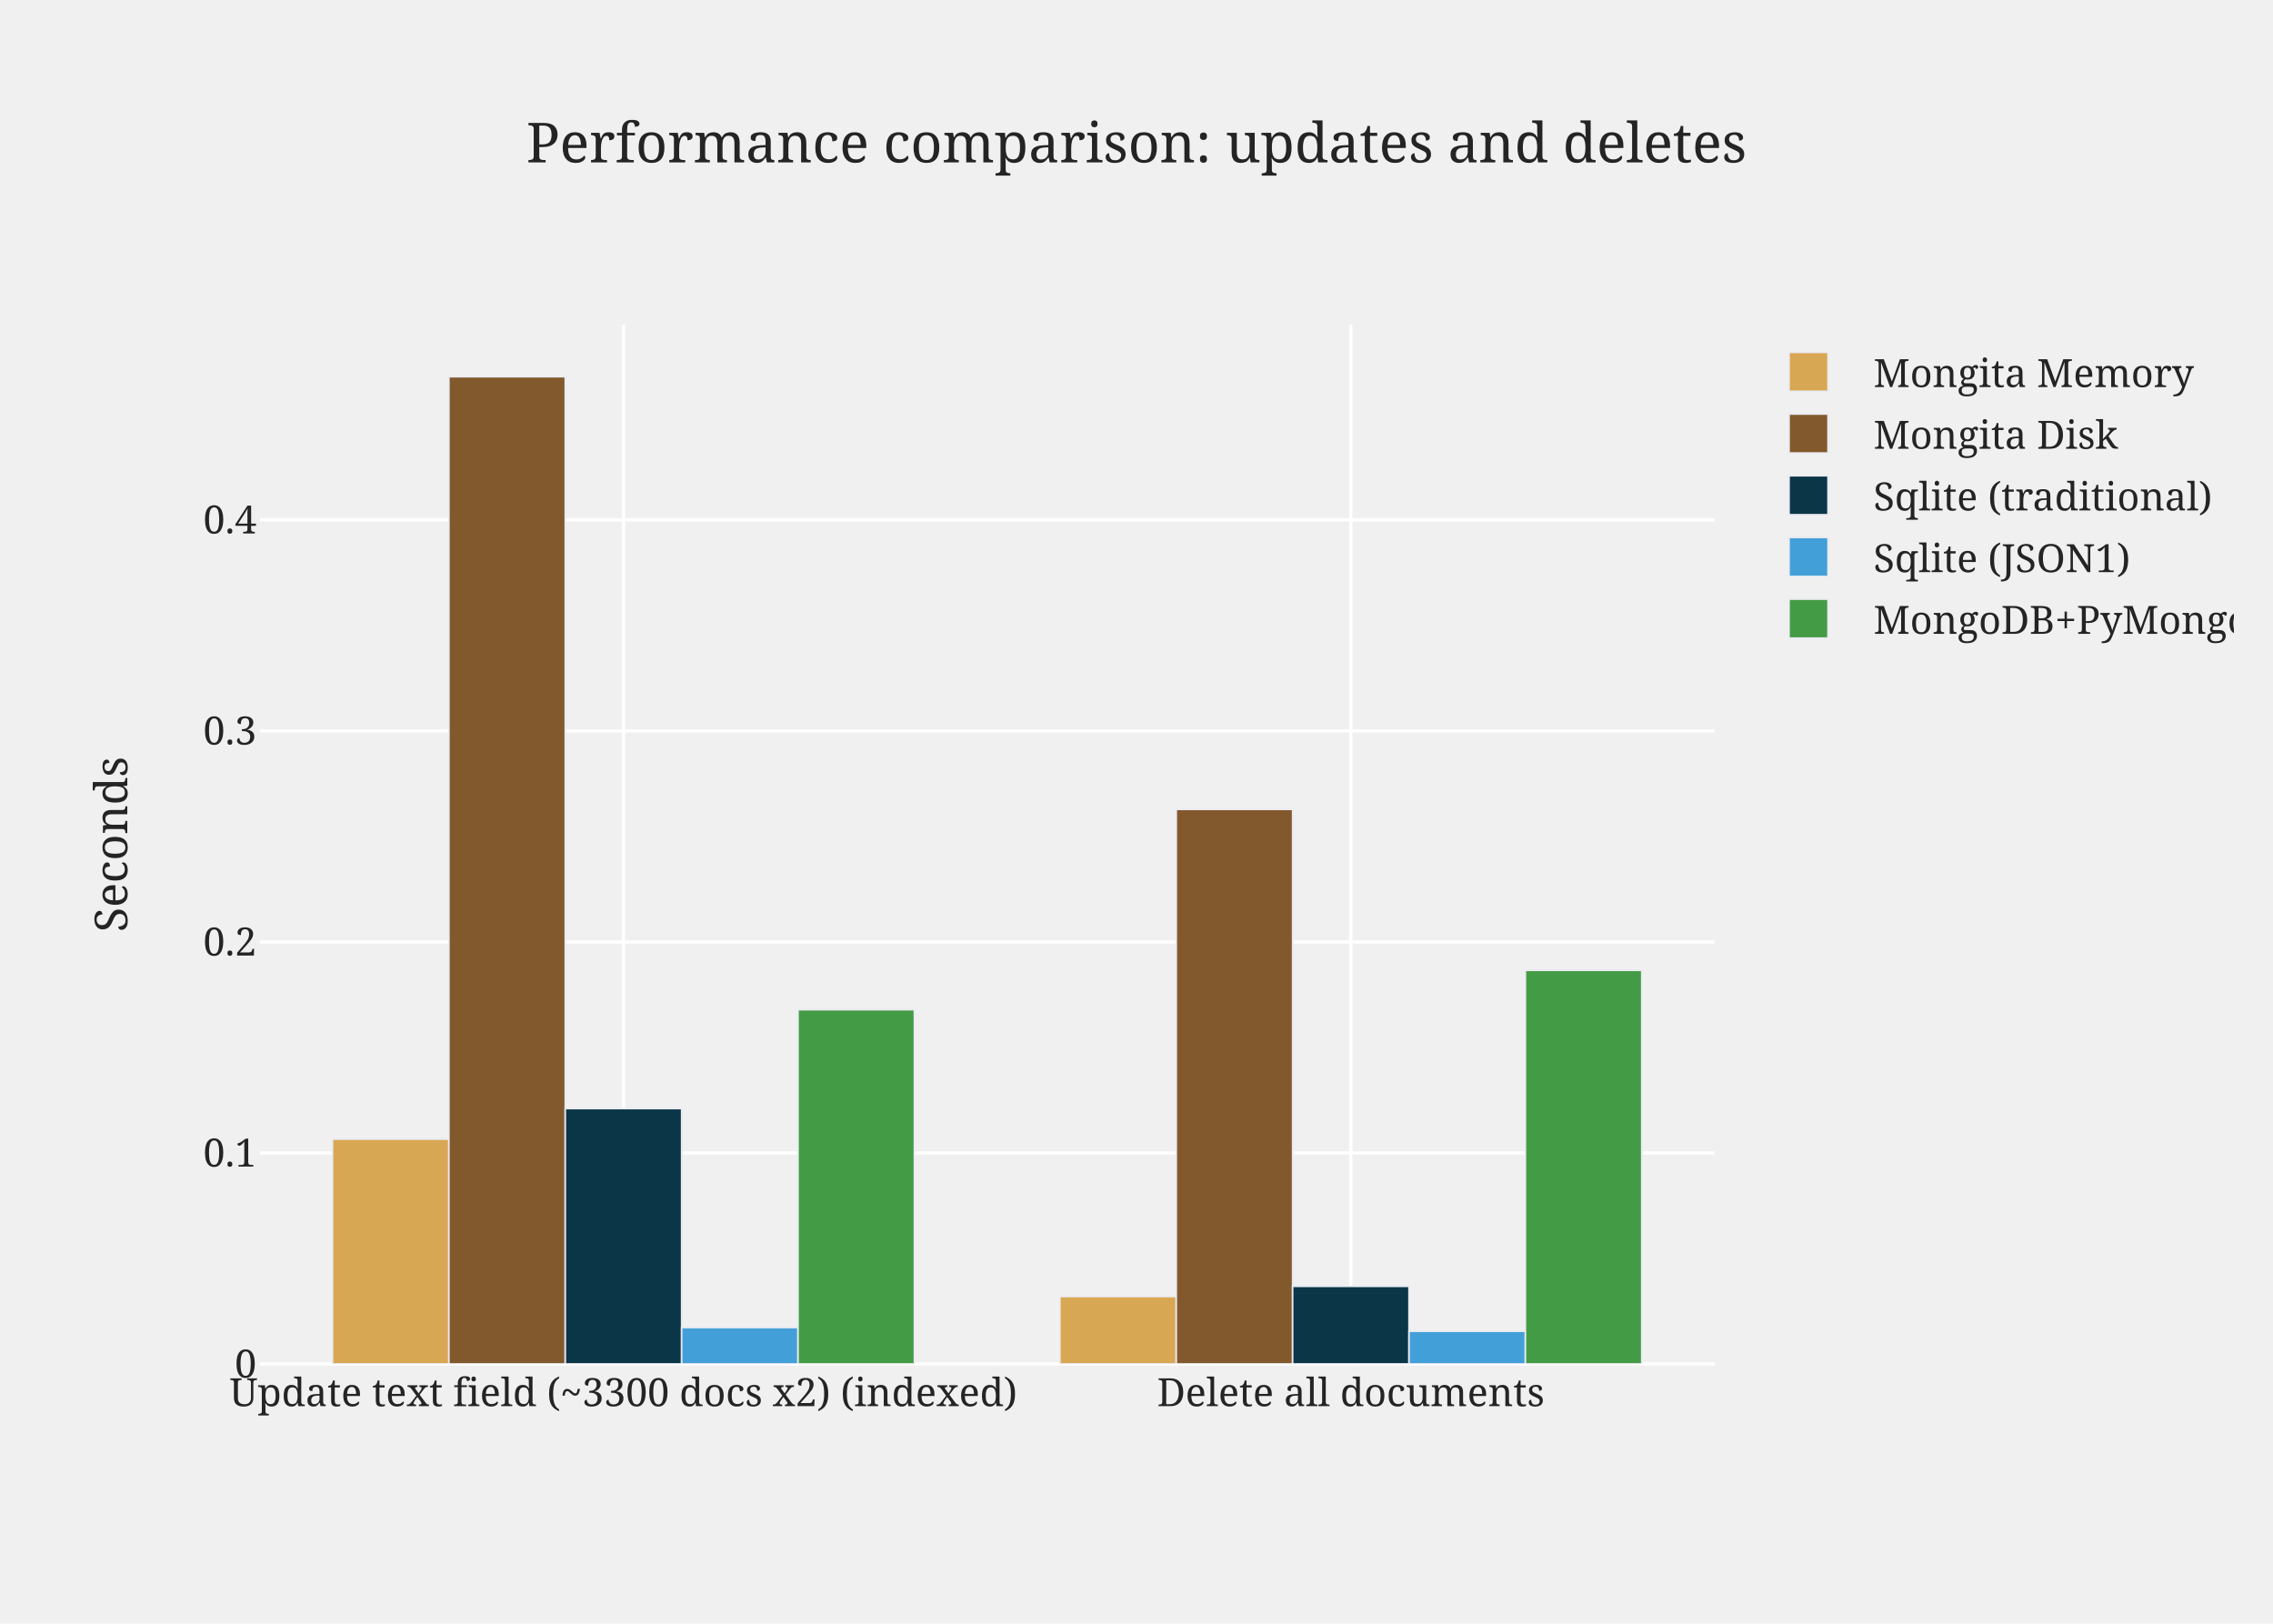
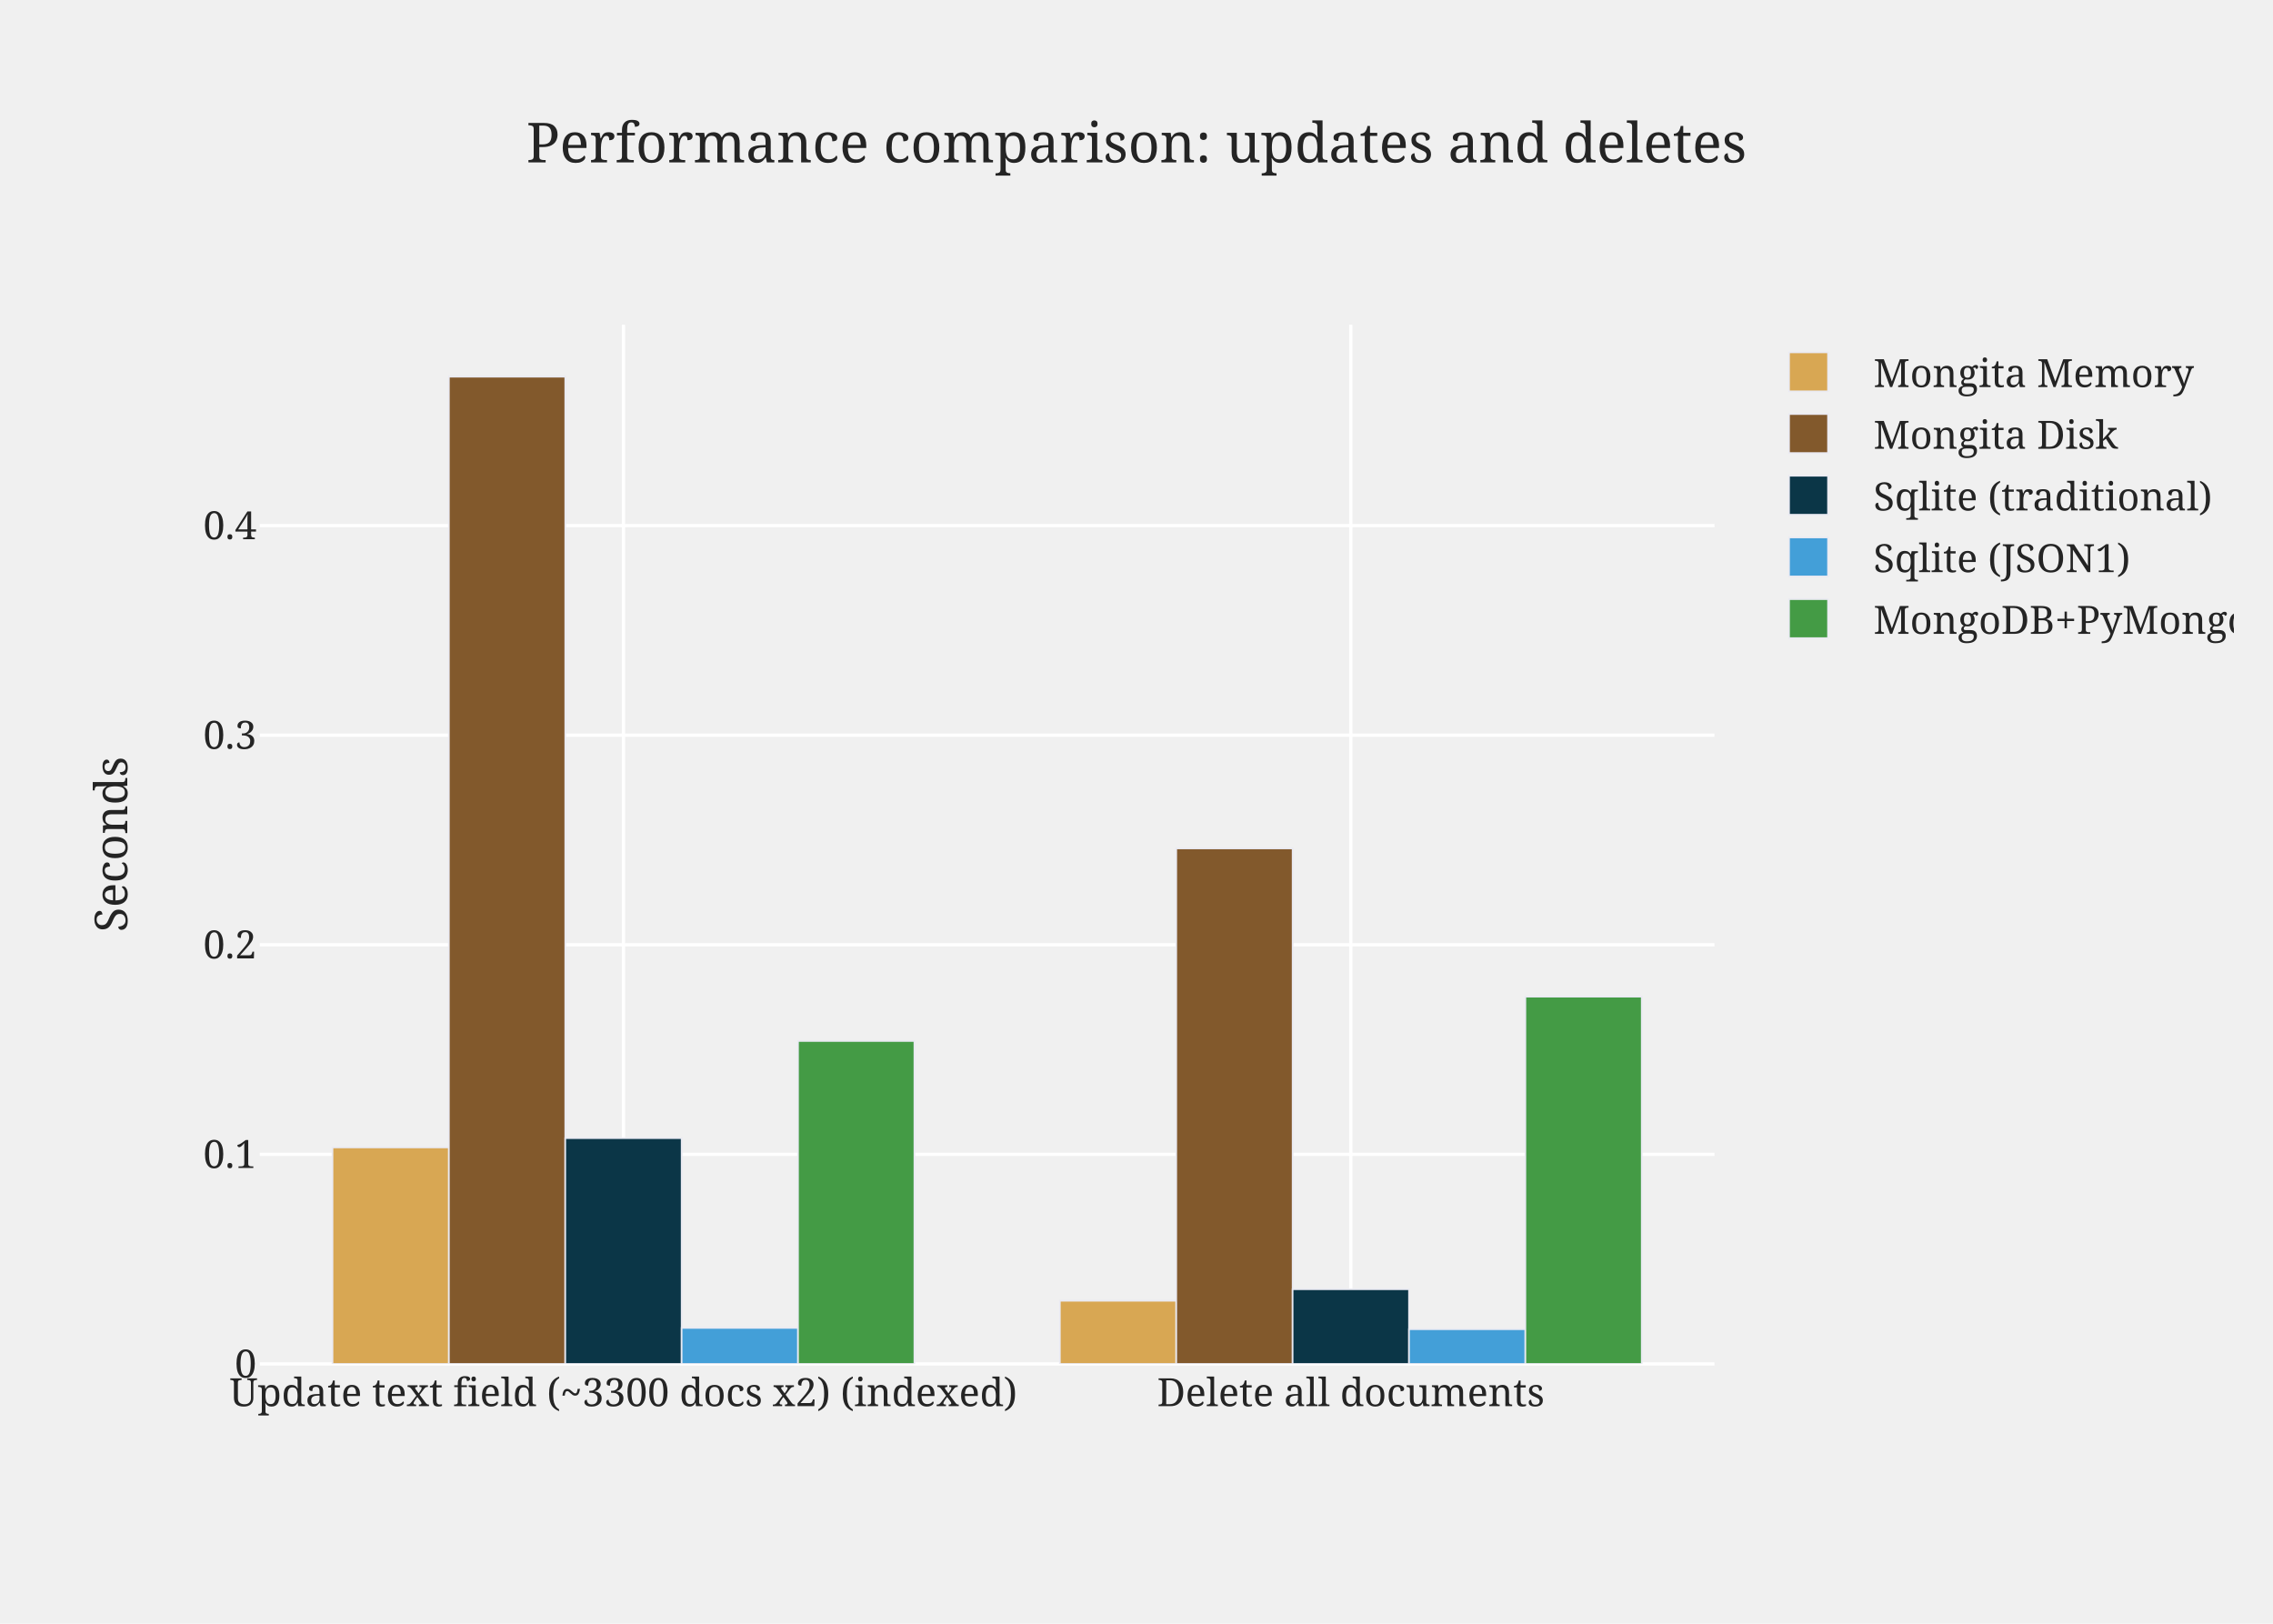
<svg xmlns="http://www.w3.org/2000/svg" class="main-svg" width="700" height="500" style="" viewBox="0 0 700 500">
  <rect x="0" y="0" width="700" height="500" style="fill: rgb(240, 240, 240); fill-opacity: 1;" />
-   <defs id="defs-e6964c">
+   <defs id="defs-d5728e">
    <g class="clips">
-       <clipPath id="clipe6964cxyplot" class="plotclip">
+       <clipPath id="clipd5728exyplot" class="plotclip">
        <rect width="448" height="320" />
      </clipPath>
-       <clipPath class="axesclip" id="clipe6964cx">
+       <clipPath class="axesclip" id="clipd5728ex">
        <rect x="80" y="0" width="448" height="500" />
      </clipPath>
-       <clipPath class="axesclip" id="clipe6964cy">
+       <clipPath class="axesclip" id="clipd5728ey">
        <rect x="0" y="100" width="700" height="320" />
      </clipPath>
-       <clipPath class="axesclip" id="clipe6964cxy">
+       <clipPath class="axesclip" id="clipd5728exy">
        <rect x="80" y="100" width="448" height="320" />
      </clipPath>
    </g>
    <g class="gradients" />
  </defs>
  <g class="bglayer" />
  <g class="layer-below">
    <g class="imagelayer" />
    <g class="shapelayer" />
  </g>
  <g class="cartesianlayer">
    <g class="subplot xy">
      <g class="layer-subplot">
        <g class="shapelayer" />
        <g class="imagelayer" />
      </g>
      <g class="gridlayer">
        <g class="x">
          <path class="xgrid crisp" transform="translate(192,0)" d="M0,100v320" style="stroke: rgb(255, 255, 255); stroke-opacity: 1; stroke-width: 1px;" />
          <path class="xgrid crisp" transform="translate(416,0)" d="M0,100v320" style="stroke: rgb(255, 255, 255); stroke-opacity: 1; stroke-width: 1px;" />
        </g>
        <g class="y">
-           <path class="ygrid crisp" transform="translate(0,355.02)" d="M80,0h448" style="stroke: rgb(255, 255, 255); stroke-opacity: 1; stroke-width: 1px;" />
-           <path class="ygrid crisp" transform="translate(0,290.04)" d="M80,0h448" style="stroke: rgb(255, 255, 255); stroke-opacity: 1; stroke-width: 1px;" />
-           <path class="ygrid crisp" transform="translate(0,225.06)" d="M80,0h448" style="stroke: rgb(255, 255, 255); stroke-opacity: 1; stroke-width: 1px;" />
-           <path class="ygrid crisp" transform="translate(0,160.07)" d="M80,0h448" style="stroke: rgb(255, 255, 255); stroke-opacity: 1; stroke-width: 1px;" />
+           <path class="ygrid crisp" transform="translate(0,355.46)" d="M80,0h448" style="stroke: rgb(255, 255, 255); stroke-opacity: 1; stroke-width: 1px;" />
+           <path class="ygrid crisp" transform="translate(0,290.93)" d="M80,0h448" style="stroke: rgb(255, 255, 255); stroke-opacity: 1; stroke-width: 1px;" />
+           <path class="ygrid crisp" transform="translate(0,226.39)" d="M80,0h448" style="stroke: rgb(255, 255, 255); stroke-opacity: 1; stroke-width: 1px;" />
+           <path class="ygrid crisp" transform="translate(0,161.85)" d="M80,0h448" style="stroke: rgb(255, 255, 255); stroke-opacity: 1; stroke-width: 1px;" />
        </g>
      </g>
      <g class="zerolinelayer">
        <path class="yzl zl crisp" transform="translate(0,420)" d="M80,0h448" style="stroke: rgb(255, 255, 255); stroke-opacity: 1; stroke-width: 1px;" />
      </g>
      <path class="xlines-below" />
      <path class="ylines-below" />
      <g class="overlines-below" />
      <g class="xaxislayer-below" />
      <g class="yaxislayer-below" />
      <g class="overaxes-below" />
-       <g class="plot" transform="translate(80,100)" clip-path="url('#clipe6964cxyplot')">
+       <g class="plot" transform="translate(80,100)" clip-path="url('#clipd5728exyplot')">
        <g class="barlayer mlayer">
          <g class="trace bars" style="opacity: 1;">
            <g class="points">
              <g class="point">
-                 <path d="M22.4,320V250.78H58.24V320Z" style="vector-effect: non-scaling-stroke; opacity: 1; stroke-width: 0.5px; fill: rgb(216, 167, 83); fill-opacity: 1; stroke: rgb(234, 234, 242); stroke-opacity: 1;" />
-               </g>
-               <g class="point">
-                 <path d="M246.4,320V299.25H282.24V320Z" style="vector-effect: non-scaling-stroke; opacity: 1; stroke-width: 0.5px; fill: rgb(216, 167, 83); fill-opacity: 1; stroke: rgb(234, 234, 242); stroke-opacity: 1;" />
+                 <path d="M22.4,320V253.33H58.24V320Z" style="vector-effect: non-scaling-stroke; opacity: 1; stroke-width: 0.5px; fill: rgb(216, 167, 83); fill-opacity: 1; stroke: rgb(234, 234, 242); stroke-opacity: 1;" />
+               </g>
+               <g class="point">
+                 <path d="M246.4,320V300.55H282.24V320Z" style="vector-effect: non-scaling-stroke; opacity: 1; stroke-width: 0.5px; fill: rgb(216, 167, 83); fill-opacity: 1; stroke: rgb(234, 234, 242); stroke-opacity: 1;" />
              </g>
            </g>
          </g>
          <g class="trace bars" style="opacity: 1;">
            <g class="points">
              <g class="point">
                <path d="M58.24,320V16H94.08V320Z" style="vector-effect: non-scaling-stroke; opacity: 1; stroke-width: 0.5px; fill: rgb(130, 89, 44); fill-opacity: 1; stroke: rgb(234, 234, 242); stroke-opacity: 1;" />
              </g>
              <g class="point">
-                 <path d="M282.24,320V149.23H318.08V320Z" style="vector-effect: non-scaling-stroke; opacity: 1; stroke-width: 0.5px; fill: rgb(130, 89, 44); fill-opacity: 1; stroke: rgb(234, 234, 242); stroke-opacity: 1;" />
-               </g>
-             </g>
-           </g>
-           <g class="trace bars" style="opacity: 1;">
-             <g class="points">
-               <g class="point">
-                 <path d="M94.08,320V241.36H129.92V320Z" style="vector-effect: non-scaling-stroke; opacity: 1; stroke-width: 0.5px; fill: rgb(11, 54, 71); fill-opacity: 1; stroke: rgb(234, 234, 242); stroke-opacity: 1;" />
-               </g>
-               <g class="point">
-                 <path d="M318.08,320V296.1H353.92V320Z" style="vector-effect: non-scaling-stroke; opacity: 1; stroke-width: 0.5px; fill: rgb(11, 54, 71); fill-opacity: 1; stroke: rgb(234, 234, 242); stroke-opacity: 1;" />
-               </g>
-             </g>
-           </g>
-           <g class="trace bars" style="opacity: 1;">
-             <g class="points">
-               <g class="point">
-                 <path d="M129.92,320V308.8H165.76V320Z" style="vector-effect: non-scaling-stroke; opacity: 1; stroke-width: 0.5px; fill: rgb(67, 159, 216); fill-opacity: 1; stroke: rgb(234, 234, 242); stroke-opacity: 1;" />
-               </g>
-               <g class="point">
-                 <path d="M353.92,320V309.94H389.76V320Z" style="vector-effect: non-scaling-stroke; opacity: 1; stroke-width: 0.5px; fill: rgb(67, 159, 216); fill-opacity: 1; stroke: rgb(234, 234, 242); stroke-opacity: 1;" />
-               </g>
-             </g>
-           </g>
-           <g class="trace bars" style="opacity: 1;">
-             <g class="points">
-               <g class="point">
-                 <path d="M165.76,320V210.92H201.6V320Z" style="vector-effect: non-scaling-stroke; opacity: 1; stroke-width: 0.5px; fill: rgb(68, 155, 69); fill-opacity: 1; stroke: rgb(234, 234, 242); stroke-opacity: 1;" />
-               </g>
-               <g class="point">
-                 <path d="M389.76,320V198.8H425.6V320Z" style="vector-effect: non-scaling-stroke; opacity: 1; stroke-width: 0.5px; fill: rgb(68, 155, 69); fill-opacity: 1; stroke: rgb(234, 234, 242); stroke-opacity: 1;" />
+                 <path d="M282.24,320V161.26H318.08V320Z" style="vector-effect: non-scaling-stroke; opacity: 1; stroke-width: 0.5px; fill: rgb(130, 89, 44); fill-opacity: 1; stroke: rgb(234, 234, 242); stroke-opacity: 1;" />
+               </g>
+             </g>
+           </g>
+           <g class="trace bars" style="opacity: 1;">
+             <g class="points">
+               <g class="point">
+                 <path d="M94.08,320V250.47H129.92V320Z" style="vector-effect: non-scaling-stroke; opacity: 1; stroke-width: 0.5px; fill: rgb(11, 54, 71); fill-opacity: 1; stroke: rgb(234, 234, 242); stroke-opacity: 1;" />
+               </g>
+               <g class="point">
+                 <path d="M318.08,320V297H353.92V320Z" style="vector-effect: non-scaling-stroke; opacity: 1; stroke-width: 0.5px; fill: rgb(11, 54, 71); fill-opacity: 1; stroke: rgb(234, 234, 242); stroke-opacity: 1;" />
+               </g>
+             </g>
+           </g>
+           <g class="trace bars" style="opacity: 1;">
+             <g class="points">
+               <g class="point">
+                 <path d="M129.92,320V308.91H165.76V320Z" style="vector-effect: non-scaling-stroke; opacity: 1; stroke-width: 0.5px; fill: rgb(67, 159, 216); fill-opacity: 1; stroke: rgb(234, 234, 242); stroke-opacity: 1;" />
+               </g>
+               <g class="point">
+                 <path d="M353.92,320V309.31H389.76V320Z" style="vector-effect: non-scaling-stroke; opacity: 1; stroke-width: 0.5px; fill: rgb(67, 159, 216); fill-opacity: 1; stroke: rgb(234, 234, 242); stroke-opacity: 1;" />
+               </g>
+             </g>
+           </g>
+           <g class="trace bars" style="opacity: 1;">
+             <g class="points">
+               <g class="point">
+                 <path d="M165.76,320V220.56H201.6V320Z" style="vector-effect: non-scaling-stroke; opacity: 1; stroke-width: 0.5px; fill: rgb(68, 155, 69); fill-opacity: 1; stroke: rgb(234, 234, 242); stroke-opacity: 1;" />
+               </g>
+               <g class="point">
+                 <path d="M389.76,320V206.91H425.6V320Z" style="vector-effect: non-scaling-stroke; opacity: 1; stroke-width: 0.5px; fill: rgb(68, 155, 69); fill-opacity: 1; stroke: rgb(234, 234, 242); stroke-opacity: 1;" />
              </g>
            </g>
          </g>
        </g>
      </g>
      <g class="overplot" />
      <path class="xlines-above crisp" d="M0,0" style="fill: none;" />
      <path class="ylines-above crisp" d="M0,0" style="fill: none;" />
      <g class="overlines-above" />
      <g class="xaxislayer-above">
        <g class="xtick">
          <text text-anchor="middle" x="0" y="433" transform="translate(192,0)" style="font-family: Garamond; font-size: 12px; fill: rgb(36, 36, 36); fill-opacity: 1; white-space: pre;">Update text field (~3300 docs x2) (indexed)</text>
        </g>
        <g class="xtick">
          <text text-anchor="middle" x="0" y="433" transform="translate(416,0)" style="font-family: Garamond; font-size: 12px; fill: rgb(36, 36, 36); fill-opacity: 1; white-space: pre;">Delete all documents</text>
        </g>
      </g>
      <g class="yaxislayer-above">
        <g class="ytick">
          <text text-anchor="end" x="79" y="4.2" transform="translate(0,420)" style="font-family: Garamond; font-size: 12px; fill: rgb(36, 36, 36); fill-opacity: 1; white-space: pre;">0</text>
        </g>
        <g class="ytick">
-           <text text-anchor="end" x="79" y="4.2" transform="translate(0,355.02)" style="font-family: Garamond; font-size: 12px; fill: rgb(36, 36, 36); fill-opacity: 1; white-space: pre;">0.1</text>
-         </g>
-         <g class="ytick">
-           <text text-anchor="end" x="79" y="4.2" transform="translate(0,290.04)" style="font-family: Garamond; font-size: 12px; fill: rgb(36, 36, 36); fill-opacity: 1; white-space: pre;">0.2</text>
-         </g>
-         <g class="ytick">
-           <text text-anchor="end" x="79" y="4.2" transform="translate(0,225.06)" style="font-family: Garamond; font-size: 12px; fill: rgb(36, 36, 36); fill-opacity: 1; white-space: pre;">0.3</text>
-         </g>
-         <g class="ytick">
-           <text text-anchor="end" x="79" y="4.2" transform="translate(0,160.07)" style="font-family: Garamond; font-size: 12px; fill: rgb(36, 36, 36); fill-opacity: 1; white-space: pre;">0.4</text>
+           <text text-anchor="end" x="79" y="4.2" transform="translate(0,355.46)" style="font-family: Garamond; font-size: 12px; fill: rgb(36, 36, 36); fill-opacity: 1; white-space: pre;">0.1</text>
+         </g>
+         <g class="ytick">
+           <text text-anchor="end" x="79" y="4.2" transform="translate(0,290.93)" style="font-family: Garamond; font-size: 12px; fill: rgb(36, 36, 36); fill-opacity: 1; white-space: pre;">0.2</text>
+         </g>
+         <g class="ytick">
+           <text text-anchor="end" x="79" y="4.2" transform="translate(0,226.39)" style="font-family: Garamond; font-size: 12px; fill: rgb(36, 36, 36); fill-opacity: 1; white-space: pre;">0.3</text>
+         </g>
+         <g class="ytick">
+           <text text-anchor="end" x="79" y="4.2" transform="translate(0,161.85)" style="font-family: Garamond; font-size: 12px; fill: rgb(36, 36, 36); fill-opacity: 1; white-space: pre;">0.4</text>
        </g>
      </g>
      <g class="overaxes-above" />
    </g>
  </g>
  <g class="polarlayer" />
  <g class="ternarylayer" />
  <g class="geolayer" />
  <g class="funnelarealayer" />
  <g class="pielayer" />
  <g class="treemaplayer" />
  <g class="sunburstlayer" />
  <g class="glimages" />
-   <defs id="topdefs-e6964c">
+   <defs id="topdefs-d5728e">
    <g class="clips" />
-     <clipPath id="legende6964c">
+     <clipPath id="legendd5728e">
      <rect width="151" height="105" x="0" y="0" />
    </clipPath>
  </defs>
  <g class="layer-above">
    <g class="imagelayer" />
    <g class="shapelayer" />
  </g>
  <g class="infolayer">
    <g class="legend" pointer-events="all" transform="translate(536.96,100)">
      <rect class="bg" shape-rendering="crispEdges" width="151" height="105" x="0" y="0" style="stroke: rgb(68, 68, 68); stroke-opacity: 1; fill: rgb(240, 240, 240); fill-opacity: 1; stroke-width: 0px;" />
-       <g class="scrollbox" transform="" clip-path="url('#legende6964c')">
+       <g class="scrollbox" transform="" clip-path="url('#legendd5728e')">
        <g class="groups">
          <g class="traces" transform="translate(0,14.5)" style="opacity: 1;">
            <text class="legendtext" text-anchor="start" x="40" y="4.68" style="font-family: Garamond; font-size: 12px; fill: rgb(36, 36, 36); fill-opacity: 1; white-space: pre;">Mongita Memory</text>
            <g class="layers" style="opacity: 1;">
              <g class="legendfill" />
              <g class="legendlines" />
              <g class="legendsymbols">
                <g class="legendpoints">
                  <path class="legendundefined" d="M6,6H-6V-6H6Z" transform="translate(20,0)" style="stroke-width: 0.5px; fill: rgb(216, 167, 83); fill-opacity: 1; stroke: rgb(234, 234, 242); stroke-opacity: 1;" />
                </g>
              </g>
            </g>
            <rect class="legendtoggle" x="0" y="-9.5" width="145.453" height="19" style="fill: rgb(0, 0, 0); fill-opacity: 0;" />
          </g>
          <g class="traces" transform="translate(0,33.5)" style="opacity: 1;">
            <text class="legendtext" text-anchor="start" x="40" y="4.68" style="font-family: Garamond; font-size: 12px; fill: rgb(36, 36, 36); fill-opacity: 1; white-space: pre;">Mongita Disk</text>
            <g class="layers" style="opacity: 1;">
              <g class="legendfill" />
              <g class="legendlines" />
              <g class="legendsymbols">
                <g class="legendpoints">
                  <path class="legendundefined" d="M6,6H-6V-6H6Z" transform="translate(20,0)" style="stroke-width: 0.5px; fill: rgb(130, 89, 44); fill-opacity: 1; stroke: rgb(234, 234, 242); stroke-opacity: 1;" />
                </g>
              </g>
            </g>
            <rect class="legendtoggle" x="0" y="-9.5" width="145.453" height="19" style="fill: rgb(0, 0, 0); fill-opacity: 0;" />
          </g>
          <g class="traces" transform="translate(0,52.5)" style="opacity: 1;">
            <text class="legendtext" text-anchor="start" x="40" y="4.68" style="font-family: Garamond; font-size: 12px; fill: rgb(36, 36, 36); fill-opacity: 1; white-space: pre;">Sqlite (traditional)</text>
            <g class="layers" style="opacity: 1;">
              <g class="legendfill" />
              <g class="legendlines" />
              <g class="legendsymbols">
                <g class="legendpoints">
                  <path class="legendundefined" d="M6,6H-6V-6H6Z" transform="translate(20,0)" style="stroke-width: 0.5px; fill: rgb(11, 54, 71); fill-opacity: 1; stroke: rgb(234, 234, 242); stroke-opacity: 1;" />
                </g>
              </g>
            </g>
            <rect class="legendtoggle" x="0" y="-9.5" width="145.453" height="19" style="fill: rgb(0, 0, 0); fill-opacity: 0;" />
          </g>
          <g class="traces" transform="translate(0,71.5)" style="opacity: 1;">
            <text class="legendtext" text-anchor="start" x="40" y="4.68" style="font-family: Garamond; font-size: 12px; fill: rgb(36, 36, 36); fill-opacity: 1; white-space: pre;">Sqlite (JSON1)</text>
            <g class="layers" style="opacity: 1;">
              <g class="legendfill" />
              <g class="legendlines" />
              <g class="legendsymbols">
                <g class="legendpoints">
                  <path class="legendundefined" d="M6,6H-6V-6H6Z" transform="translate(20,0)" style="stroke-width: 0.5px; fill: rgb(67, 159, 216); fill-opacity: 1; stroke: rgb(234, 234, 242); stroke-opacity: 1;" />
                </g>
              </g>
            </g>
            <rect class="legendtoggle" x="0" y="-9.5" width="145.453" height="19" style="fill: rgb(0, 0, 0); fill-opacity: 0;" />
          </g>
          <g class="traces" transform="translate(0,90.5)" style="opacity: 1;">
            <text class="legendtext" text-anchor="start" x="40" y="4.68" style="font-family: Garamond; font-size: 12px; fill: rgb(36, 36, 36); fill-opacity: 1; white-space: pre;">MongoDB+PyMongo</text>
            <g class="layers" style="opacity: 1;">
              <g class="legendfill" />
              <g class="legendlines" />
              <g class="legendsymbols">
                <g class="legendpoints">
                  <path class="legendundefined" d="M6,6H-6V-6H6Z" transform="translate(20,0)" style="stroke-width: 0.5px; fill: rgb(68, 155, 69); fill-opacity: 1; stroke: rgb(234, 234, 242); stroke-opacity: 1;" />
                </g>
              </g>
            </g>
            <rect class="legendtoggle" x="0" y="-9.5" width="145.453" height="19" style="fill: rgb(0, 0, 0); fill-opacity: 0;" />
          </g>
        </g>
      </g>
      <rect class="scrollbar" rx="20" ry="3" width="0" height="0" x="0" y="0" style="fill: rgb(128, 139, 164); fill-opacity: 1;" />
    </g>
    <g class="g-gtitle">
      <text class="gtitle" x="350" y="50" text-anchor="middle" dy="0em" style="font-family: Garamond; font-size: 17px; fill: rgb(36, 36, 36); opacity: 1; font-weight: normal; white-space: pre;">Performance comparison: updates and deletes</text>
    </g>
    <g class="g-xtitle" />
    <g class="g-ytitle">
      <text class="ytitle" transform="rotate(-90,39.2,260)" x="39.2" y="260" text-anchor="middle" style="font-family: Garamond; font-size: 14px; fill: rgb(36, 36, 36); opacity: 1; font-weight: normal; white-space: pre;">Seconds</text>
    </g>
  </g>
</svg>
